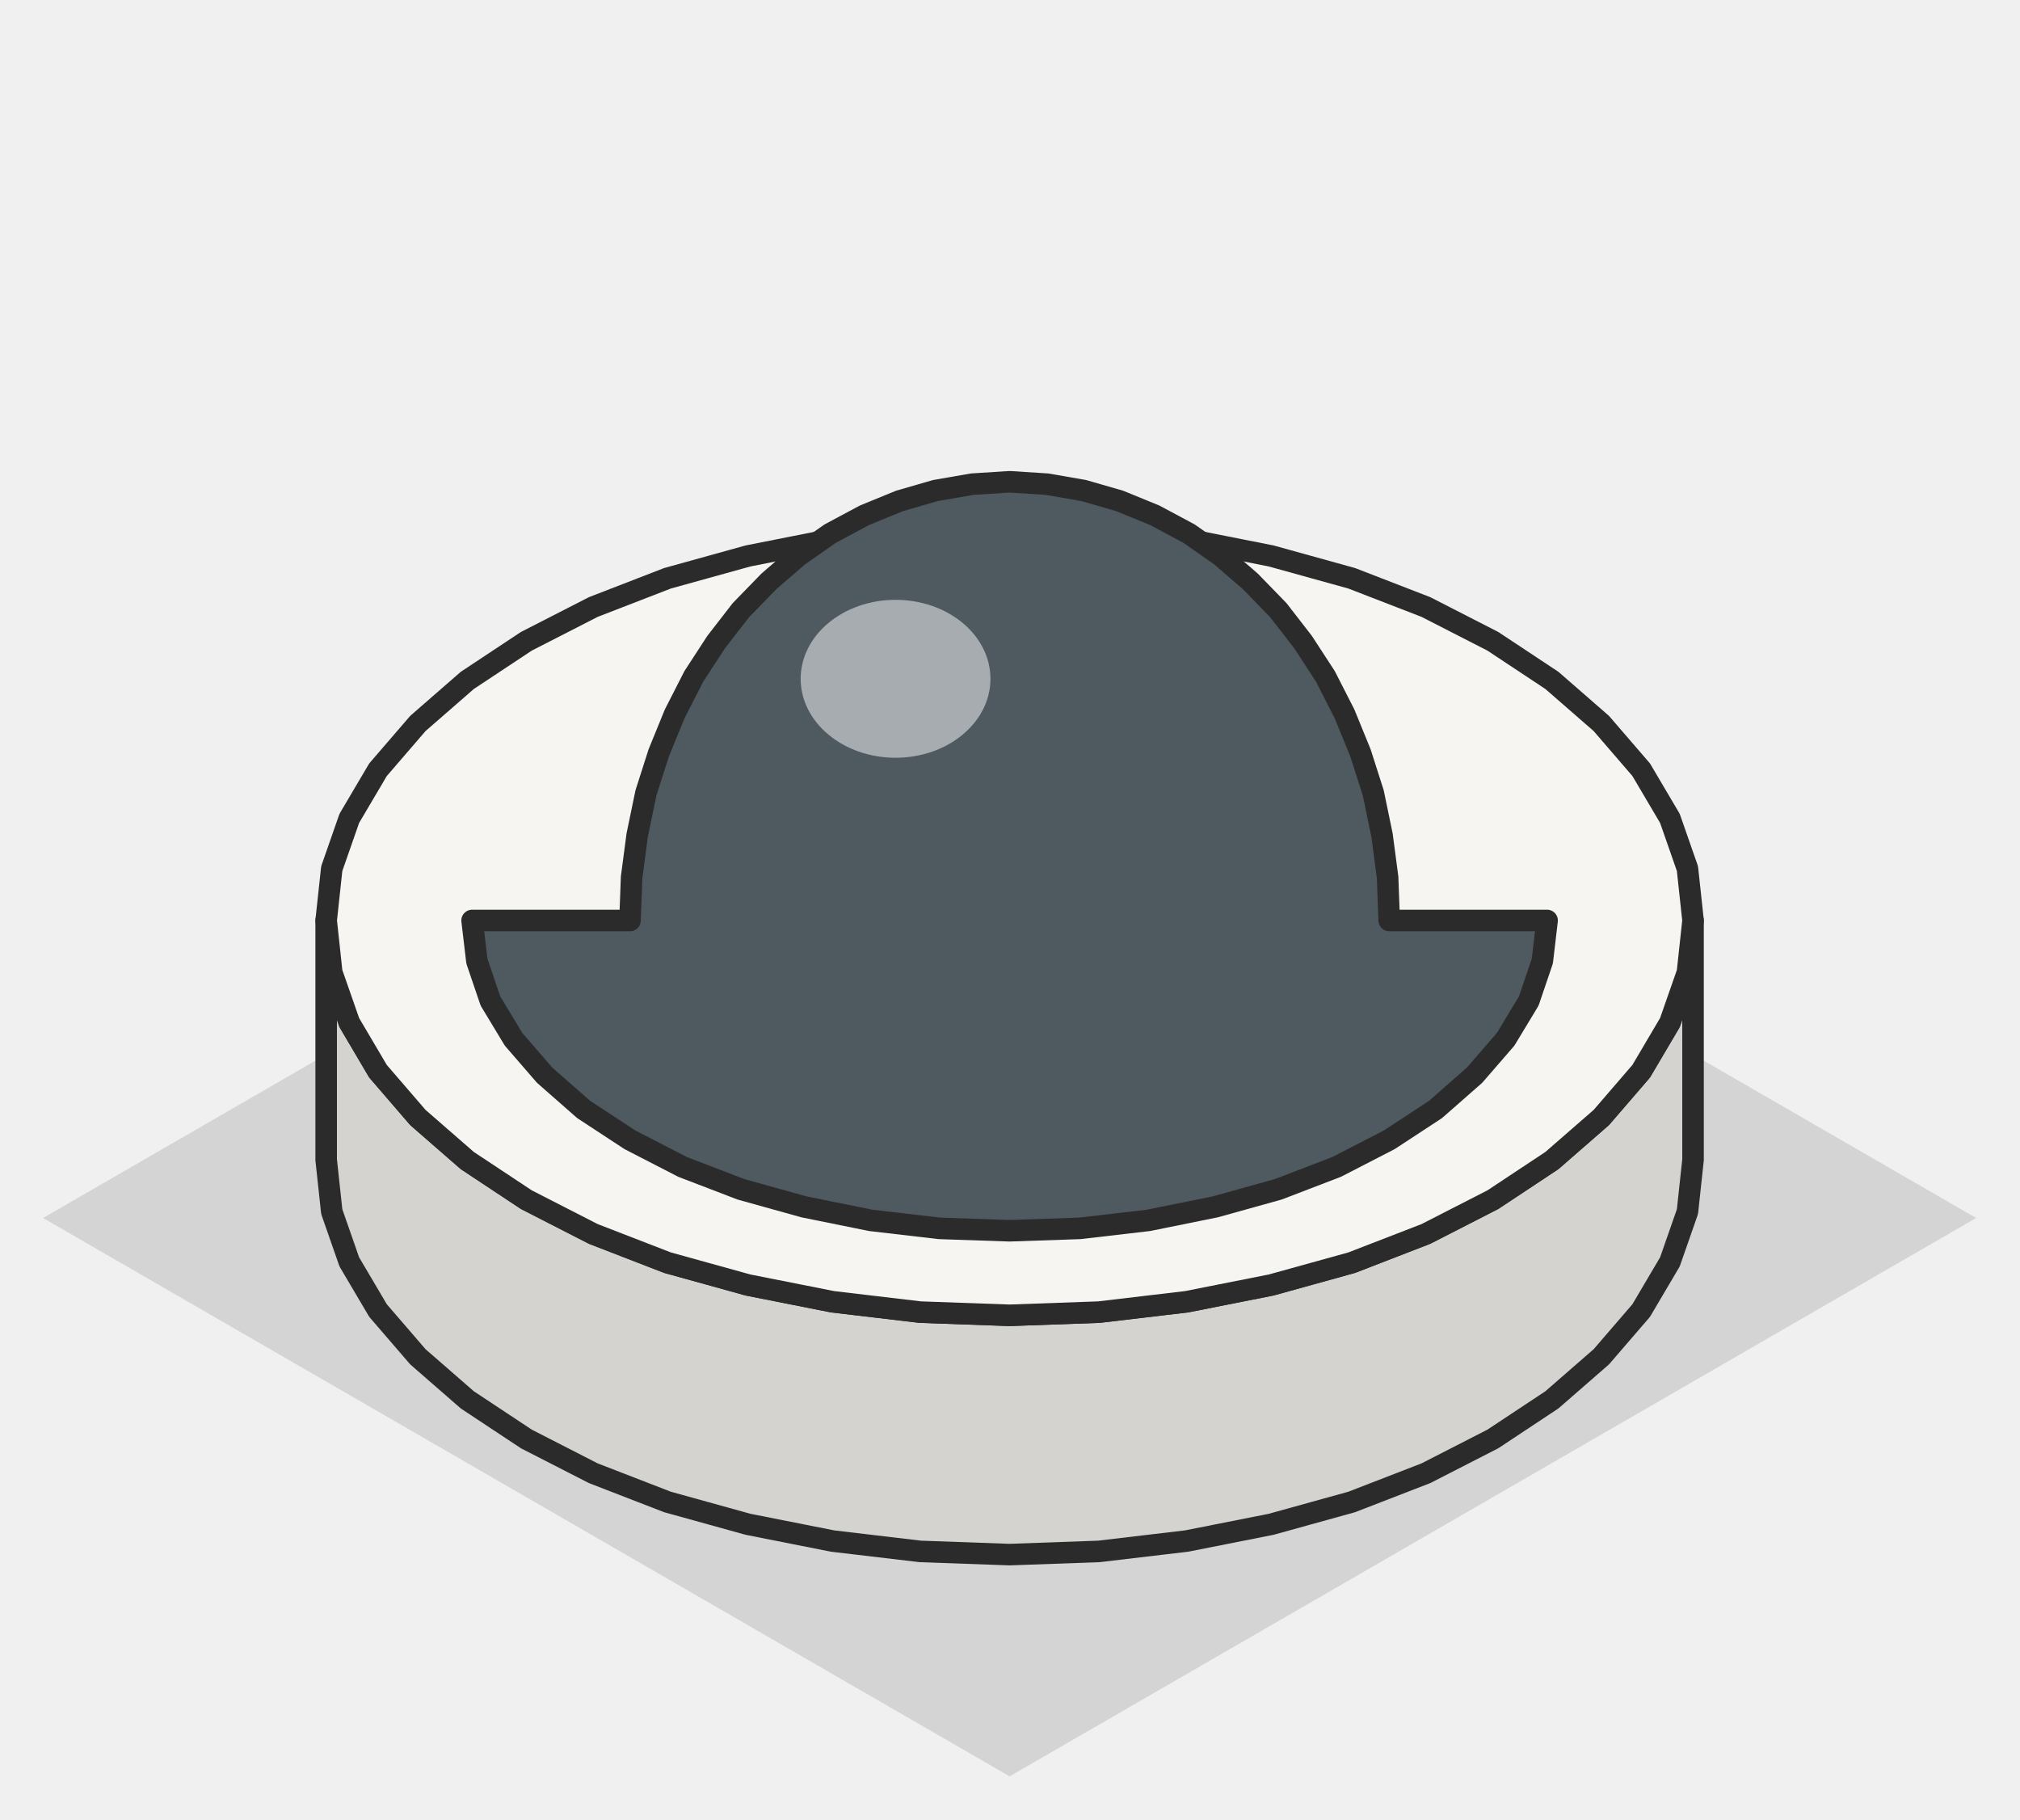
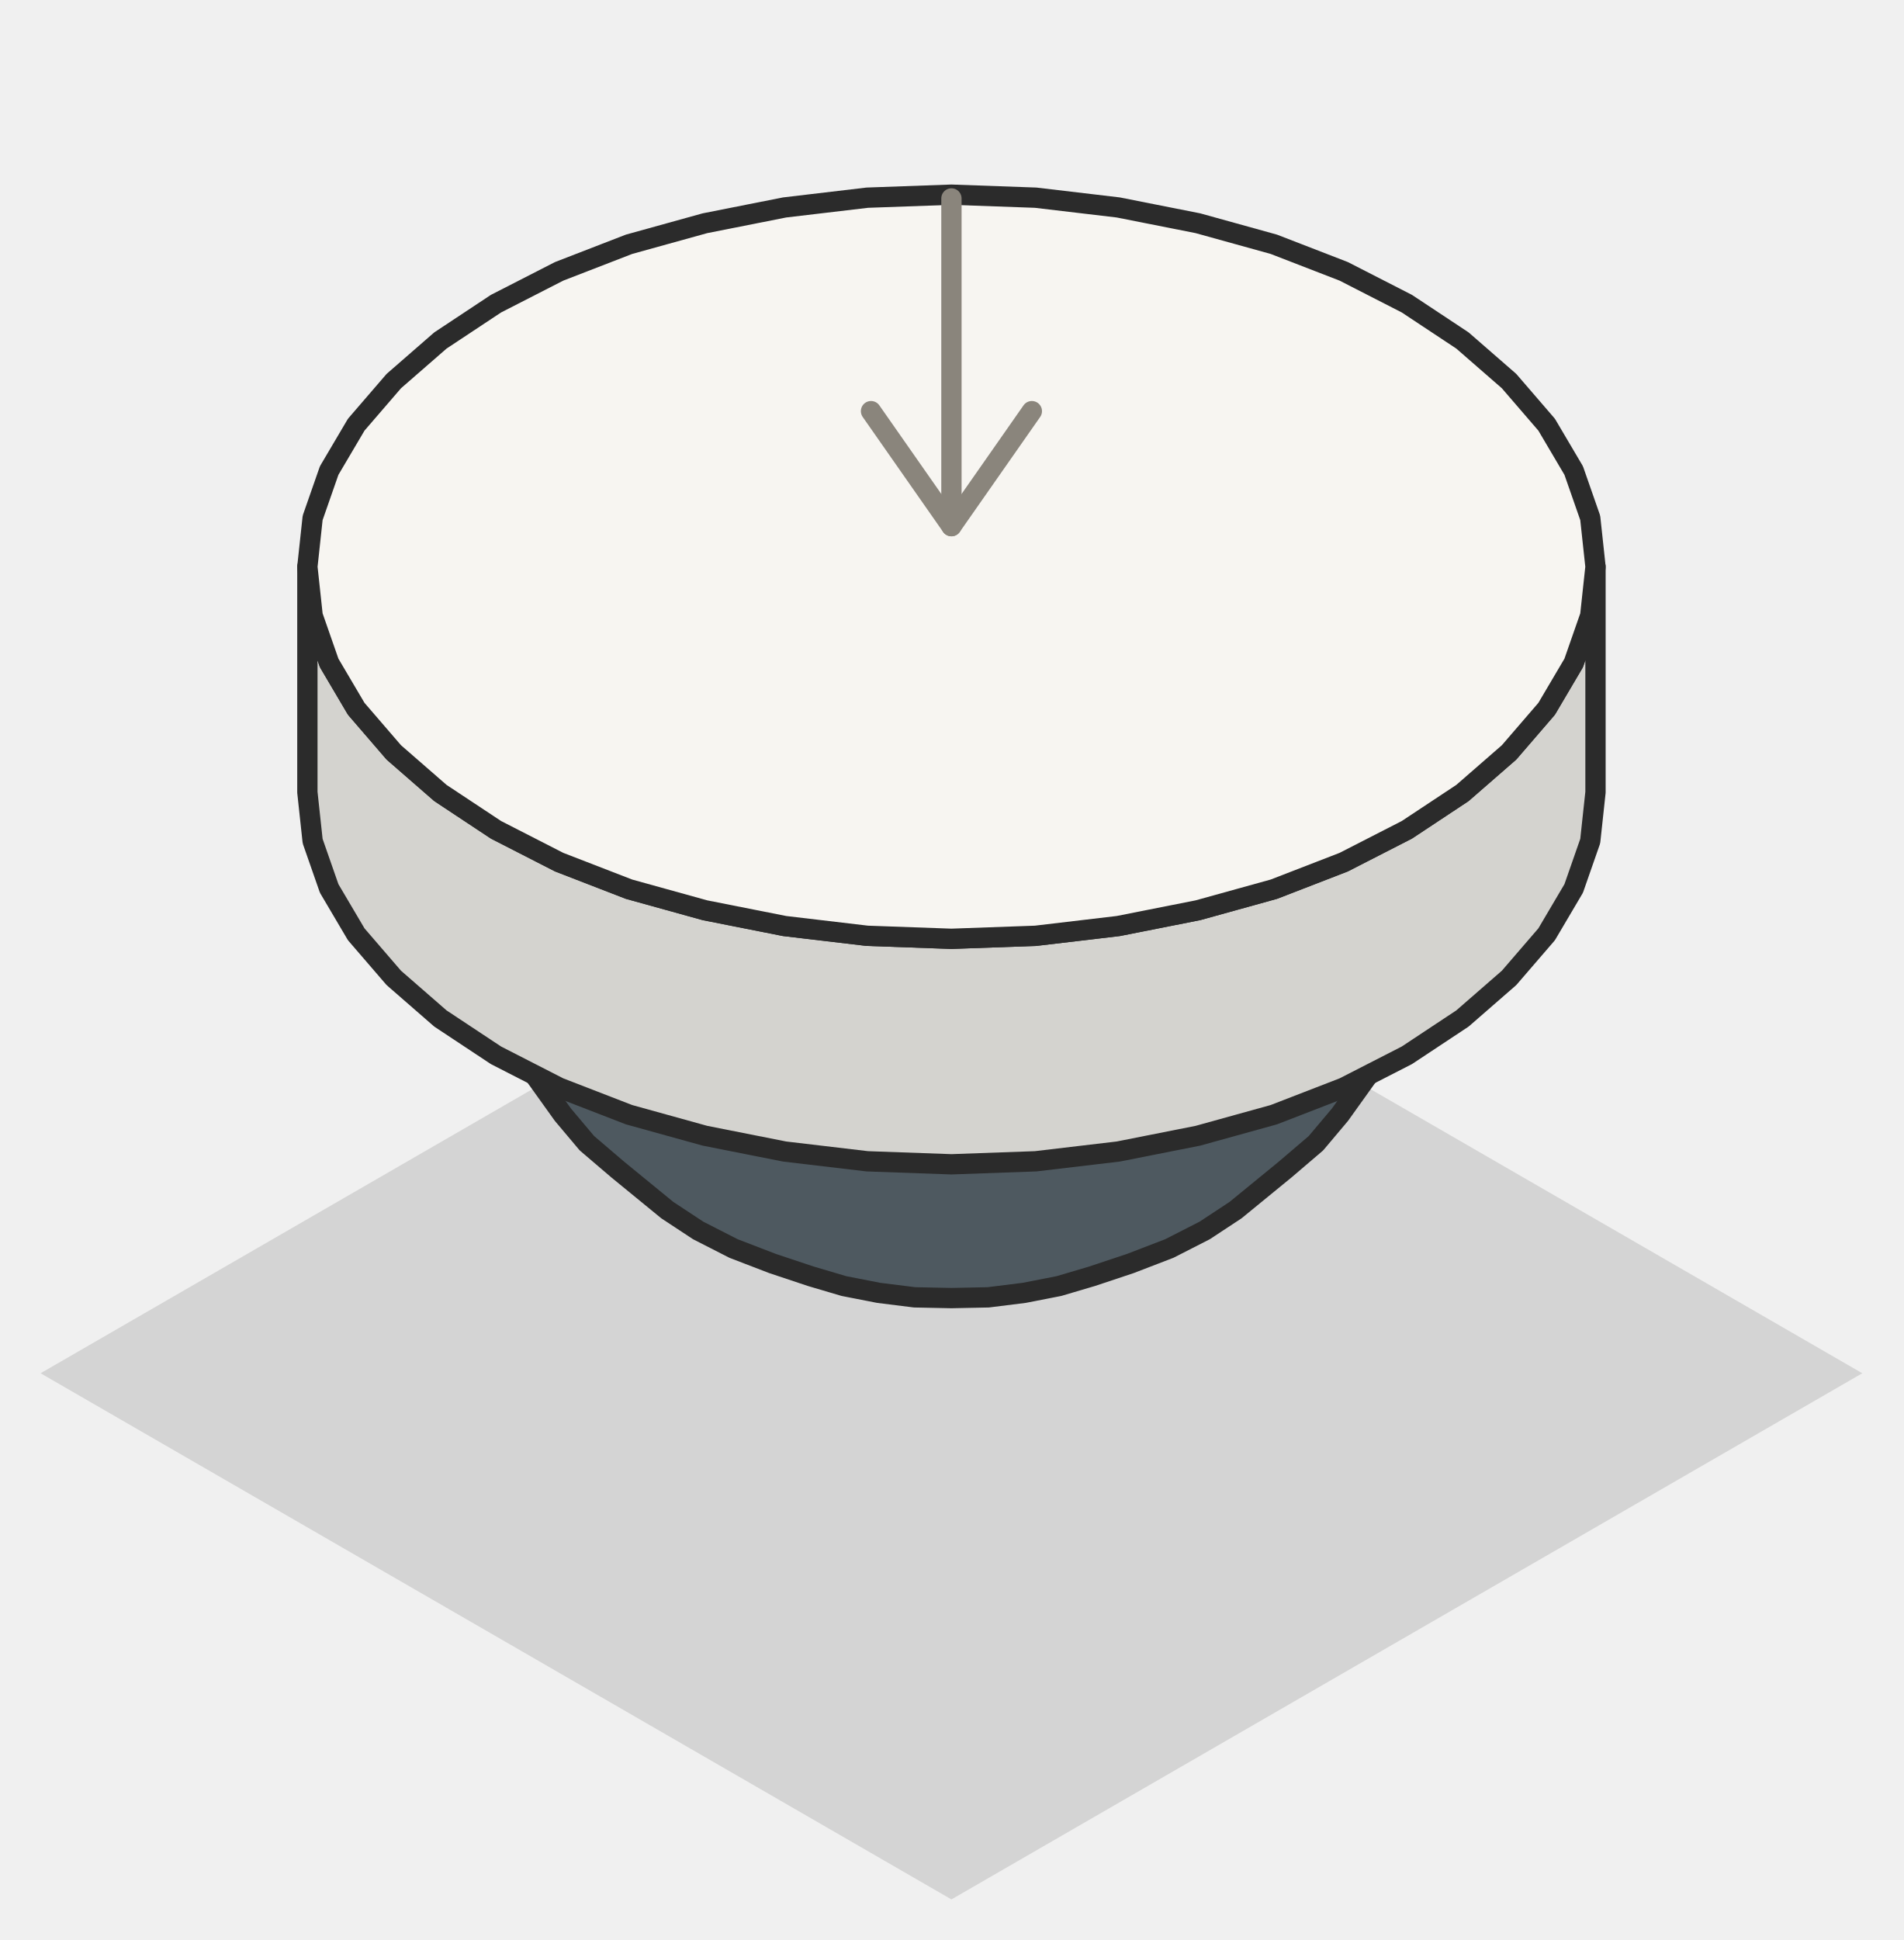
- <svg xmlns="http://www.w3.org/2000/svg" viewBox="-12.66 -7.54 25.33 22.81" stroke-linejoin="round" stroke-linecap="round">
+ <svg xmlns="http://www.w3.org/2000/svg" viewBox="-12.66 -10.54 25.33 25.81" stroke-linejoin="round" stroke-linecap="round">
  <polygon points="0,0.73 12.12,7.73 0,14.73 -12.12,7.73" fill="#000" fill-opacity="0.12" />
-   <polygon points="-8.57,7 -8.5,7.65 -8.28,8.28 -7.92,8.89 -7.42,9.47 -6.8,10.01 -6.06,10.5 -5.22,10.93 -4.29,11.29 -3.28,11.57 -2.22,11.78 -1.12,11.91 0,11.95 1.12,11.91 2.22,11.78 3.28,11.57 4.29,11.29 5.22,10.93 6.06,10.5 6.06,10.5 6.8,10.01 7.42,9.47 7.92,8.89 8.28,8.28 8.5,7.65 8.57,7 8.57,4 8.5,4.65 8.28,5.28 7.92,5.89 7.42,6.47 6.8,7.01 6.06,7.5 6.06,7.5 5.22,7.93 4.29,8.29 3.28,8.57 2.22,8.78 1.12,8.91 0,8.95 -1.12,8.91 -2.22,8.78 -3.28,8.57 -4.29,8.29 -5.22,7.93 -6.06,7.5 -6.8,7.01 -7.42,6.47 -7.92,5.89 -8.28,5.28 -8.5,4.65 -8.57,4" fill="#d4d3cf" stroke="#2b2b2b" stroke-width="0.27" />
-   <polygon points="6.06,7.5 5.22,7.93 4.29,8.29 3.28,8.57 2.22,8.78 1.12,8.91 0,8.95 -1.12,8.91 -2.22,8.78 -3.28,8.57 -4.29,8.29 -5.22,7.93 -6.06,7.5 -6.8,7.01 -7.42,6.47 -7.92,5.89 -8.28,5.28 -8.5,4.65 -8.57,4 -8.5,3.35 -8.28,2.72 -7.92,2.11 -7.42,1.53 -6.8,0.99 -6.06,0.5 -5.22,0.07 -4.29,-0.29 -3.28,-0.57 -2.22,-0.78 -1.12,-0.91 0,-0.95 1.12,-0.91 2.22,-0.78 3.28,-0.57 4.29,-0.29 5.22,0.07 6.06,0.5 6.8,0.99 7.42,1.53 7.92,2.11 8.28,2.72 8.5,3.35 8.57,4 8.5,4.65 8.28,5.28 7.92,5.89 7.42,6.47 6.8,7.01 6.06,7.5" fill="#f7f5f1" stroke="#2b2b2b" stroke-width="0.27" />
-   <polygon points="-6.74,4 -6.68,4.51 -6.51,5.01 -6.22,5.49 -5.83,5.94 -5.34,6.37 -4.76,6.75 -4.1,7.09 -3.37,7.37 -2.58,7.59 -1.74,7.76 -0.88,7.86 0,7.89 0.88,7.86 1.74,7.76 2.58,7.59 3.37,7.37 4.1,7.09 4.76,6.75 4.76,6.75 5.34,6.37 5.83,5.94 6.22,5.49 6.51,5.01 6.68,4.51 6.74,4 4.76,4 4.74,3.46 4.67,2.93 4.56,2.4 4.4,1.9 4.2,1.41 3.96,0.94 3.68,0.51 3.37,0.11 3.02,-0.25 2.65,-0.57 2.25,-0.85 1.82,-1.08 1.38,-1.26 0.93,-1.39 0.47,-1.47 0,-1.5 -0.47,-1.47 -0.93,-1.39 -1.38,-1.26 -1.82,-1.08 -2.25,-0.85 -2.65,-0.57 -3.02,-0.25 -3.37,0.11 -3.68,0.51 -3.96,0.94 -4.2,1.41 -4.4,1.9 -4.56,2.4 -4.67,2.93 -4.74,3.46 -4.76,4" fill="#4e5960" stroke="#2b2b2b" stroke-width="0.27" />
-   <ellipse cx="-1.43" cy="0.97" rx="1.19" ry="0.99" fill="#fff" fill-opacity="0.5" />
+   <polygon points="-6.74,0 -6.68,-0.51 -6.51,-1.01 -6.22,-1.49 -5.83,-1.94 -5.34,-2.37 -4.76,-2.75 -4.1,-3.09 -3.37,-3.37 -2.58,-3.59 -1.74,-3.76 -0.88,-3.86 0,-3.89 0.88,-3.86 1.74,-3.76 2.58,-3.59 3.37,-3.37 4.1,-3.09 4.76,-2.75 5.34,-2.37 5.83,-1.94 6.22,-1.49 6.51,-1.01 6.68,-0.51 6.74,0 6.68,0.51 6.55,1.57 6.38,2.06 6.01,3.03 5.75,3.48 5.17,4.29 4.85,4.67 4.44,5.02 3.78,5.56 3.37,5.83 2.9,6.07 2.38,6.27 1.87,6.44 1.43,6.57 0.97,6.66 0.49,6.72 0,6.73 -0.49,6.72 -0.97,6.66 -1.43,6.57 -1.87,6.44 -2.38,6.27 -2.9,6.07 -3.37,5.83 -3.78,5.56 -4.44,5.02 -4.85,4.67 -5.17,4.29 -5.75,3.48 -6.01,3.03 -6.38,2.06 -6.55,1.57 -6.68,0.51" fill="#4e5960" stroke="#2b2b2b" stroke-width="0.27" />
+   <polygon points="4.76,2.75 4.1,3.09 3.37,3.37 2.58,3.59 1.74,3.76 0.88,3.86 0,3.89 -0.88,3.86 -1.74,3.76 -2.58,3.59 -3.37,3.37 -4.1,3.09 -4.76,2.75 -5.34,2.37 -5.83,1.94 -6.22,1.49 -6.51,1.01 -6.68,0.51 -6.74,0 -6.68,-0.51 -6.51,-1.01 -6.22,-1.49 -5.83,-1.94 -5.34,-2.37 -4.76,-2.75 -4.1,-3.09 -3.37,-3.37 -2.58,-3.59 -1.74,-3.76 -0.88,-3.86 0,-3.89 0.88,-3.86 1.74,-3.76 2.58,-3.59 3.37,-3.37 4.1,-3.09 4.76,-2.75 5.34,-2.37 5.83,-1.94 6.22,-1.49 6.51,-1.01 6.68,-0.51 6.74,0 6.68,0.51 6.51,1.01 6.22,1.49 5.83,1.94 5.34,2.37 4.76,2.75" fill="#5b6770" stroke="#2b2b2b" stroke-width="0.27" />
+   <ellipse cx="-1.43" cy="3.3" rx="1.19" ry="0.99" fill="#fff" fill-opacity="0.5" />
+   <polygon points="-8.57,0 -8.5,0.65 -8.28,1.28 -7.92,1.89 -7.42,2.47 -6.8,3.01 -6.06,3.5 -5.22,3.93 -4.29,4.29 -3.28,4.57 -2.22,4.78 -1.12,4.91 0,4.95 1.12,4.91 2.22,4.78 3.28,4.57 4.29,4.29 5.22,3.93 6.06,3.5 6.06,3.5 6.8,3.01 7.42,2.47 7.92,1.89 8.28,1.28 8.5,0.65 8.57,0 8.57,-3 8.5,-2.35 8.28,-1.72 7.92,-1.11 7.42,-0.53 6.8,0.01 6.06,0.5 6.06,0.5 5.22,0.93 4.29,1.29 3.28,1.57 2.22,1.78 1.12,1.91 0,1.95 -1.12,1.91 -2.22,1.78 -3.28,1.57 -4.29,1.29 -5.22,0.93 -6.06,0.5 -6.8,0.01 -7.42,-0.53 -7.92,-1.11 -8.28,-1.72 -8.5,-2.35 -8.57,-3" fill="#d4d3cf" stroke="#2b2b2b" stroke-width="0.27" />
+   <polygon points="6.06,0.5 5.22,0.93 4.29,1.29 3.28,1.57 2.22,1.78 1.12,1.91 0,1.95 -1.12,1.91 -2.22,1.78 -3.28,1.57 -4.29,1.29 -5.22,0.93 -6.06,0.5 -6.8,0.01 -7.42,-0.53 -7.92,-1.11 -8.28,-1.72 -8.5,-2.35 -8.57,-3 -8.5,-3.65 -8.28,-4.28 -7.92,-4.89 -7.42,-5.47 -6.8,-6.01 -6.06,-6.5 -5.22,-6.93 -4.29,-7.29 -3.28,-7.57 -2.22,-7.78 -1.12,-7.91 0,-7.95 1.12,-7.91 2.22,-7.78 3.28,-7.57 4.29,-7.29 5.22,-6.93 6.06,-6.5 6.8,-6.01 7.42,-5.47 7.92,-4.89 8.28,-4.28 8.5,-3.65 8.57,-3 8.5,-2.35 8.28,-1.72 7.92,-1.11 7.42,-0.53 6.8,0.01 6.06,0.5" fill="#f7f5f1" stroke="#2b2b2b" stroke-width="0.27" />
+   <g data-facing="down" fill="none" stroke="#8a857c" stroke-width="0.27">
+     <polyline points="0,-7.9 0,-3.54" />
+     <polyline points="-1.07,-5.07 0,-3.54 1.07,-5.07" />
+   </g>
</svg>
